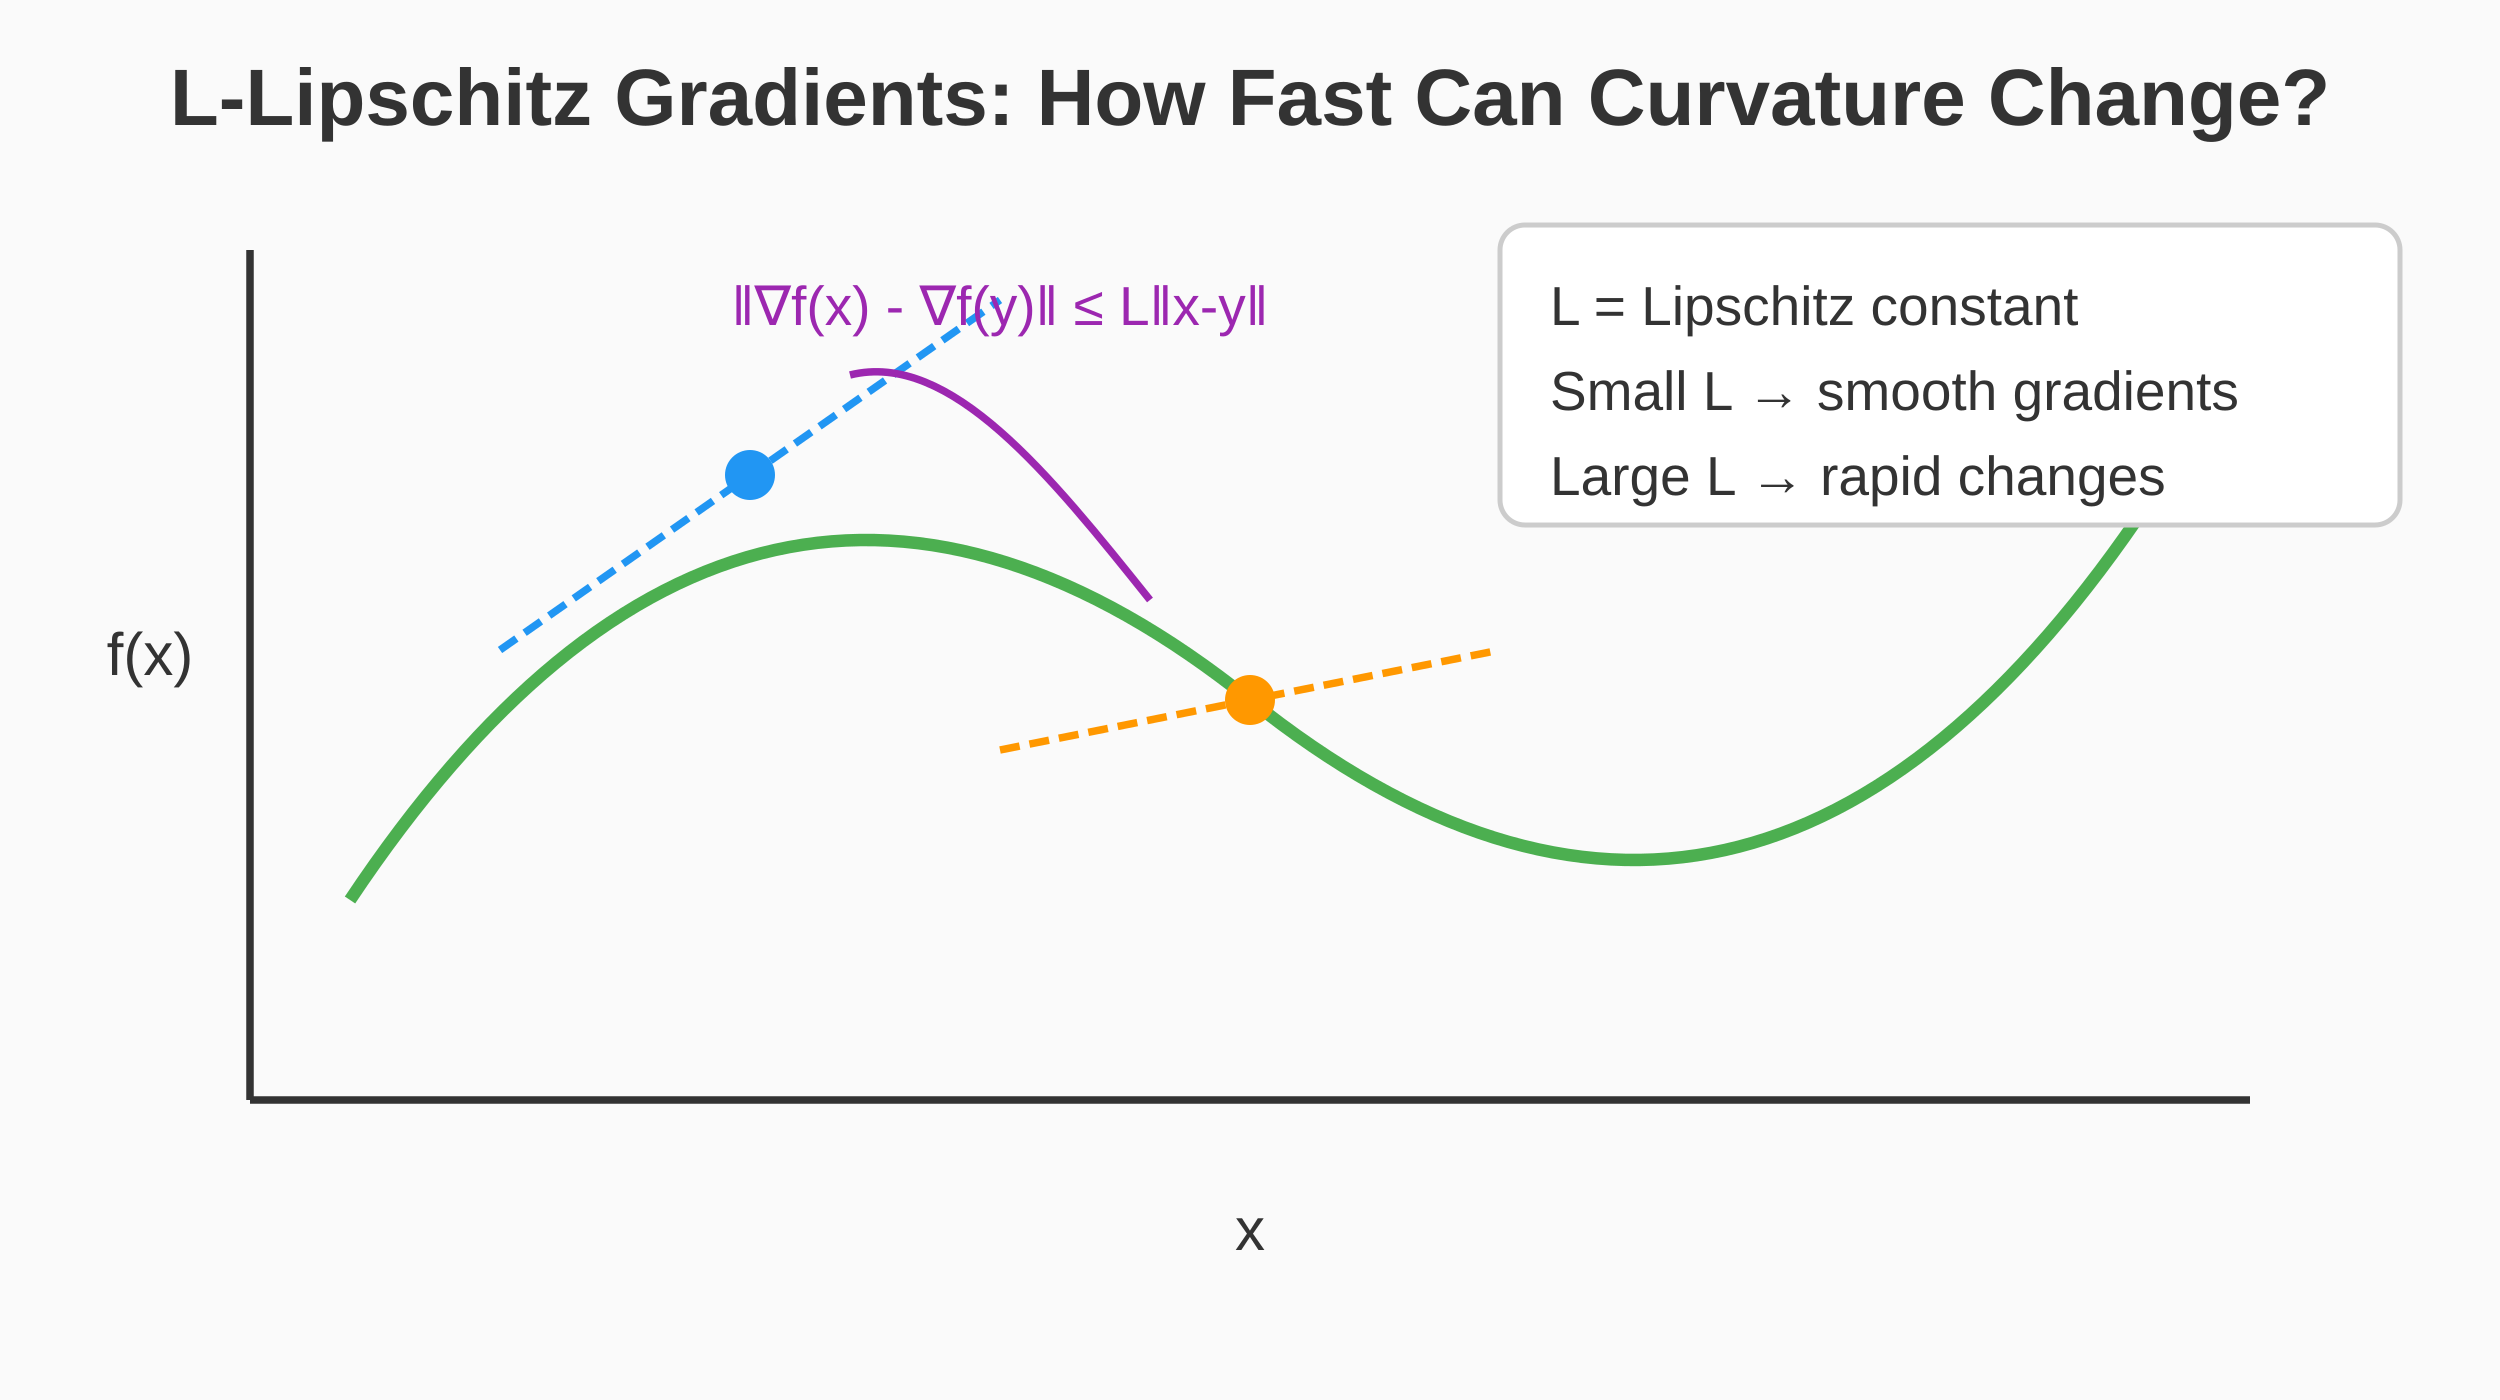
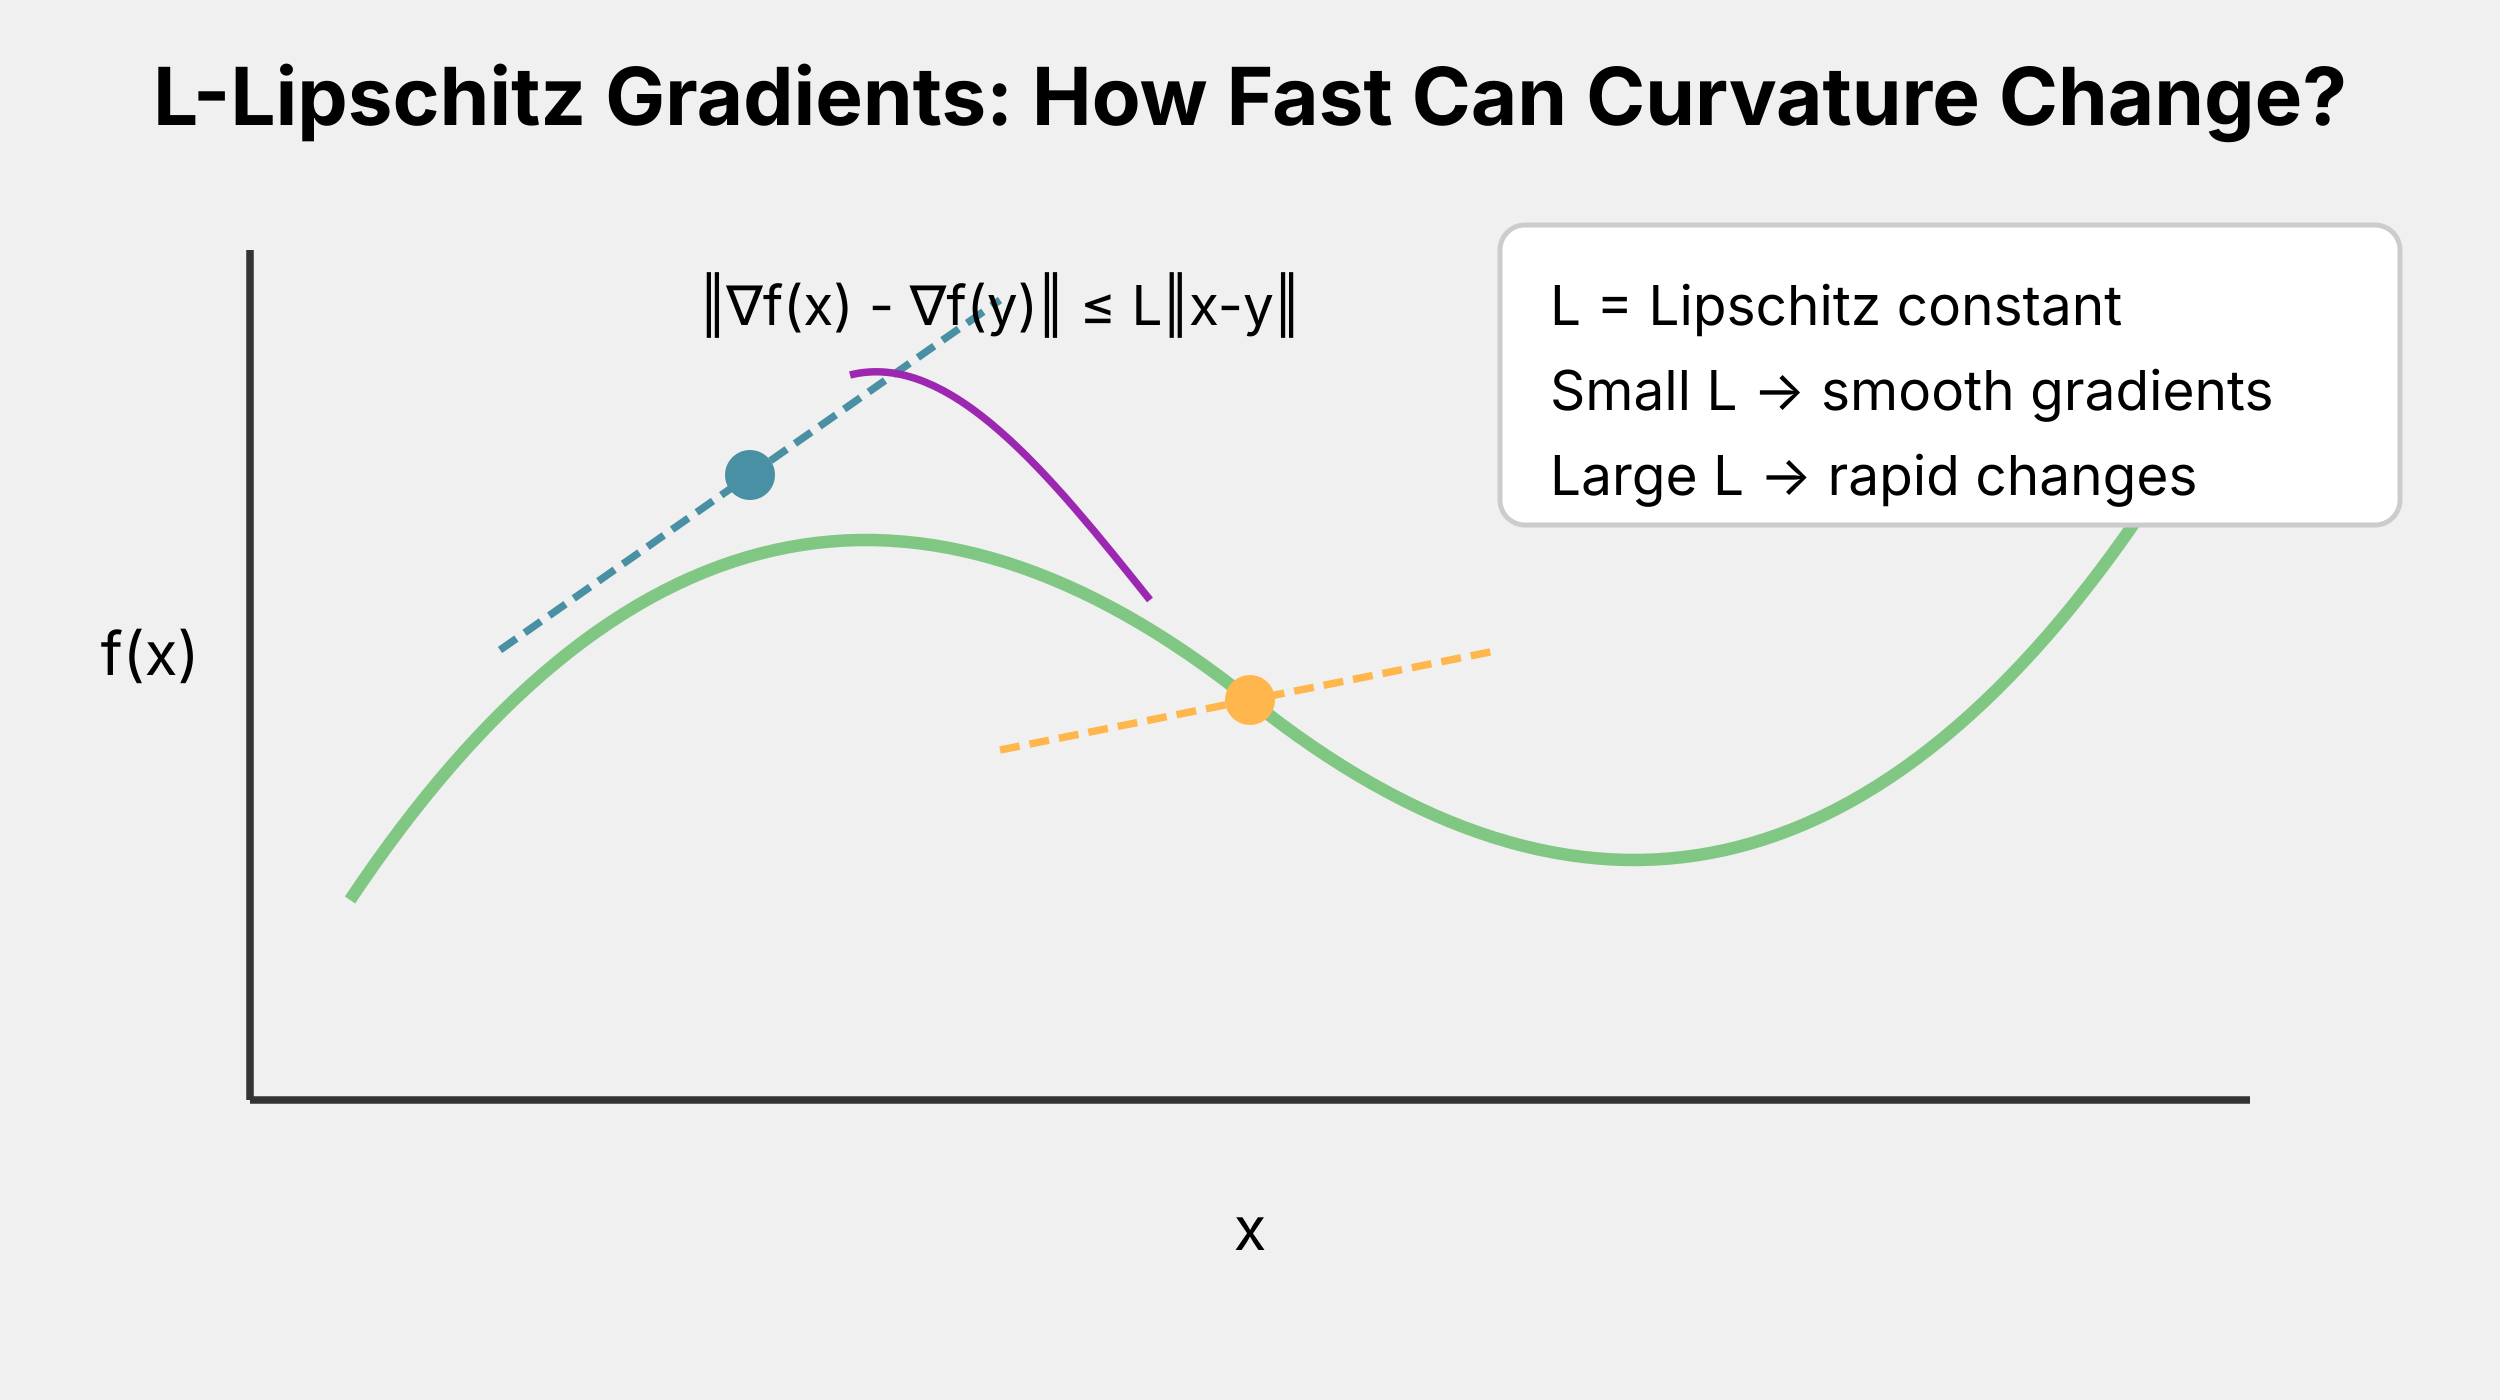
<svg xmlns="http://www.w3.org/2000/svg" viewBox="0 0 500 280">
+   <style>
+     /* Light mode (default) */
+     text { fill: #000000; }
+     .label-text { fill: #666666; }
+ 
+     /* Dark mode */
+     @media (prefers-color-scheme: dark) {
+       text { fill: #ffffff; }
+       .label-text { fill: #cccccc; }
+ 
+       text[fill="#000"], text[fill="#000000"], text[fill="#333"], text[fill="#666"] {
+         fill: #ffffff;
+       }
+       text[fill="#fff"], text[fill="#ffffff"], text[fill="white"] {
+         fill: #ffffff;
+       }
+       text[fill="#E57373"] { fill: #ef5350; }
+       text[fill="#81C784"] { fill: #66bb6a; }
+       text[fill="#FFB74D"] { fill: #ffa726; }
+       text[fill="#4A90A4"] { fill: #4fc3f7; }
+     }
+   </style>
  <defs>
    <marker id="arrow" markerWidth="10" markerHeight="7" refX="9" refY="3.5" orient="auto">
      <polygon points="0 0, 10 3.5, 0 7" fill="#333" />
    </marker>
  </defs>
-   <rect width="500" height="280" fill="#fafafa" />
-   <text x="250" y="25" text-anchor="middle" font-family="Arial, sans-serif" font-size="16" font-weight="bold" fill="#333">L-Lipschitz Gradients: How Fast Can Curvature Change?</text>
+   <text x="250" y="25" text-anchor="middle" font-family="system-ui, -apple-system, sans-serif" font-size="16" font-weight="bold" fill="#333">L-Lipschitz Gradients: How Fast Can Curvature Change?</text>
  <line x1="50" y1="220" x2="450" y2="220" stroke="#333" stroke-width="1.5" />
  <line x1="50" y1="220" x2="50" y2="50" stroke="#333" stroke-width="1.5" />
-   <text x="250" y="250" text-anchor="middle" font-family="Arial, sans-serif" font-size="12" fill="#333">x</text>
-   <text x="30" y="135" text-anchor="middle" font-family="Arial, sans-serif" font-size="12" fill="#333">f(x)</text>
-   <path d="M 70 180 Q 150 60, 250 140 Q 350 220, 430 100" fill="none" stroke="#4CAF50" stroke-width="2.5" />
+   <text x="250" y="250" text-anchor="middle" font-family="system-ui, -apple-system, sans-serif" font-size="12" fill="#333">x</text>
+   <text x="30" y="135" text-anchor="middle" font-family="system-ui, -apple-system, sans-serif" font-size="12" fill="#333">f(x)</text>
+   <path d="M 70 180 Q 150 60, 250 140 Q 350 220, 430 100" fill="none" stroke="#81C784" stroke-width="2.5" />
  <g>
-     <circle cx="150" cy="95" r="5" fill="#2196F3" />
-     <line x1="100" y1="130" x2="200" y2="60" stroke="#2196F3" stroke-width="1.5" stroke-dasharray="4,2" />
-     <circle cx="250" cy="140" r="5" fill="#FF9800" />
-     <line x1="200" y1="150" x2="300" y2="130" stroke="#FF9800" stroke-width="1.5" stroke-dasharray="4,2" />
+     <circle cx="150" cy="95" r="5" fill="#4A90A4" />
+     <line x1="100" y1="130" x2="200" y2="60" stroke="#4A90A4" stroke-width="1.5" stroke-dasharray="4,2" />
+     <circle cx="250" cy="140" r="5" fill="#FFB74D" />
+     <line x1="200" y1="150" x2="300" y2="130" stroke="#FFB74D" stroke-width="1.5" stroke-dasharray="4,2" />
  </g>
  <path d="M 170 75 C 190 70, 210 95, 230 120" fill="none" stroke="#9C27B0" stroke-width="1.5" />
-   <text x="200" y="65" text-anchor="middle" font-family="Arial, sans-serif" font-size="11" fill="#9C27B0">‖∇f(x) - ∇f(y)‖ ≤ L‖x-y‖</text>
+   <text x="200" y="65" text-anchor="middle" font-family="system-ui, -apple-system, sans-serif" font-size="11" fill="#9C27B0">‖∇f(x) - ∇f(y)‖ ≤ L‖x-y‖</text>
  <rect x="300" y="45" width="180" height="60" fill="white" stroke="#ccc" rx="5" />
-   <text x="310" y="65" font-family="Arial, sans-serif" font-size="11" fill="#333">L = Lipschitz constant</text>
-   <text x="310" y="82" font-family="Arial, sans-serif" font-size="11" fill="#333">Small L → smooth gradients</text>
-   <text x="310" y="99" font-family="Arial, sans-serif" font-size="11" fill="#333">Large L → rapid changes</text>
+   <text x="310" y="65" font-family="system-ui, -apple-system, sans-serif" font-size="11" fill="#333">L = Lipschitz constant</text>
+   <text x="310" y="82" font-family="system-ui, -apple-system, sans-serif" font-size="11" fill="#333">Small L → smooth gradients</text>
+   <text x="310" y="99" font-family="system-ui, -apple-system, sans-serif" font-size="11" fill="#333">Large L → rapid changes</text>
</svg>
